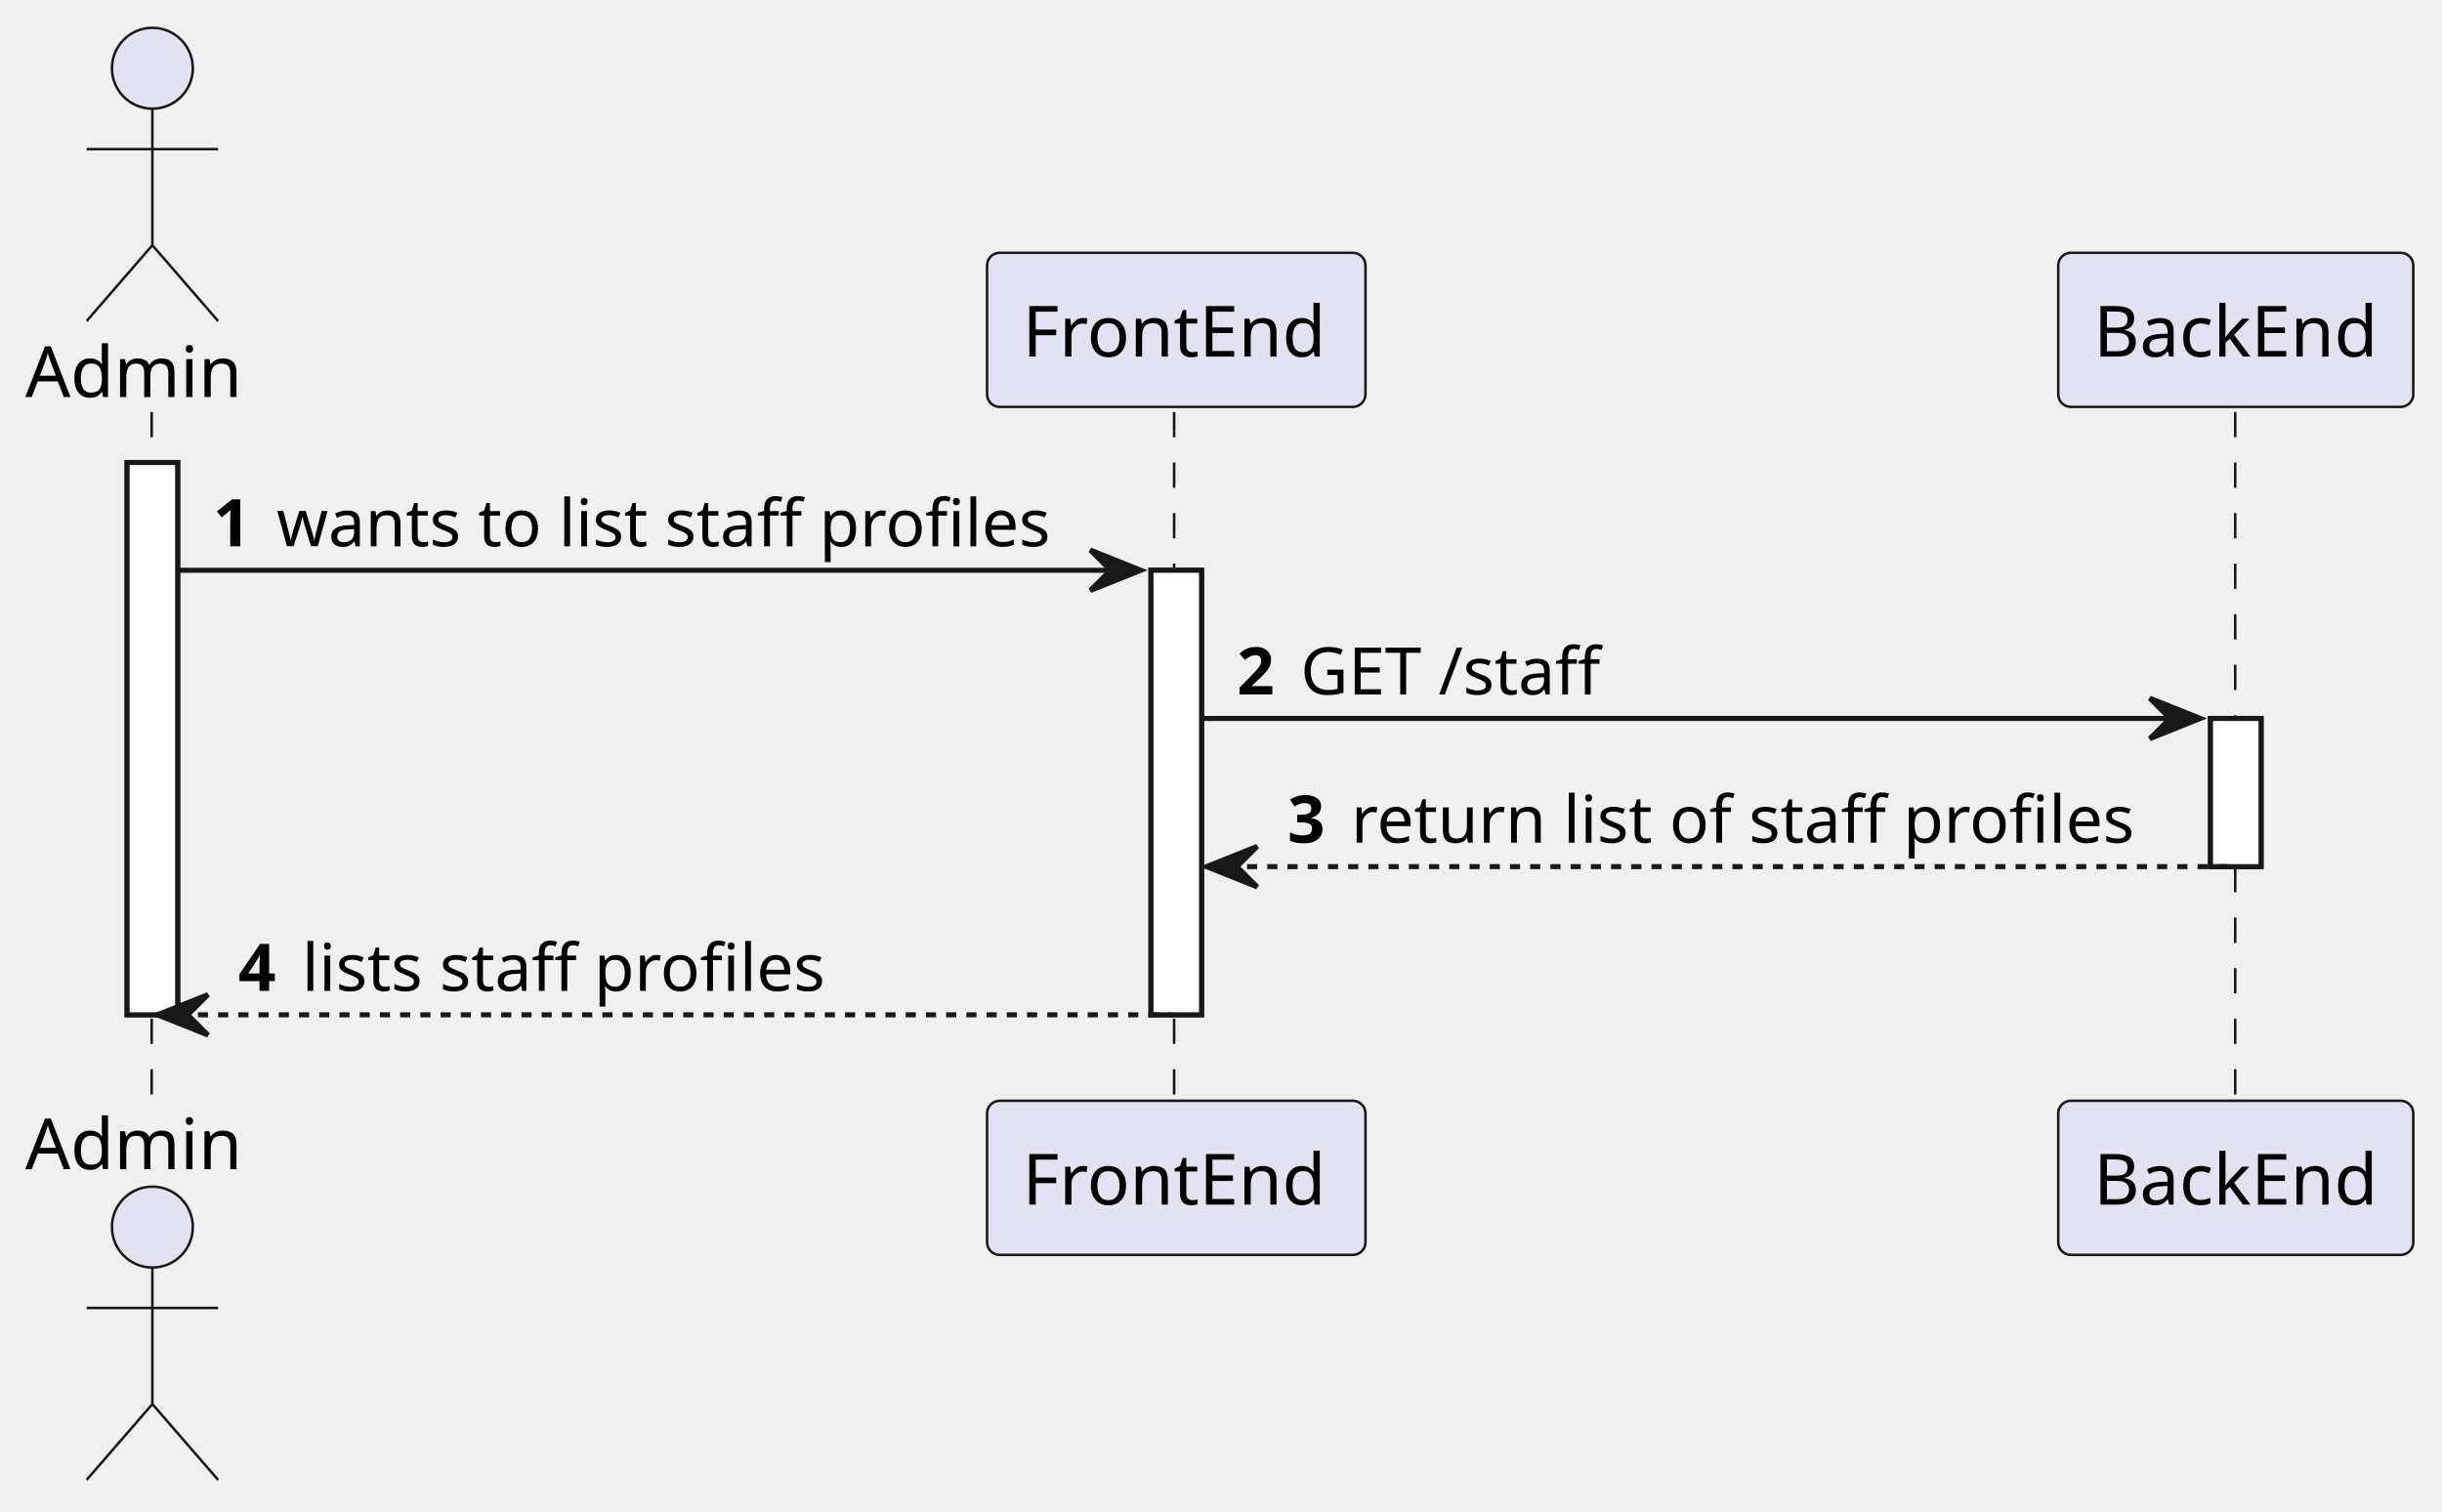
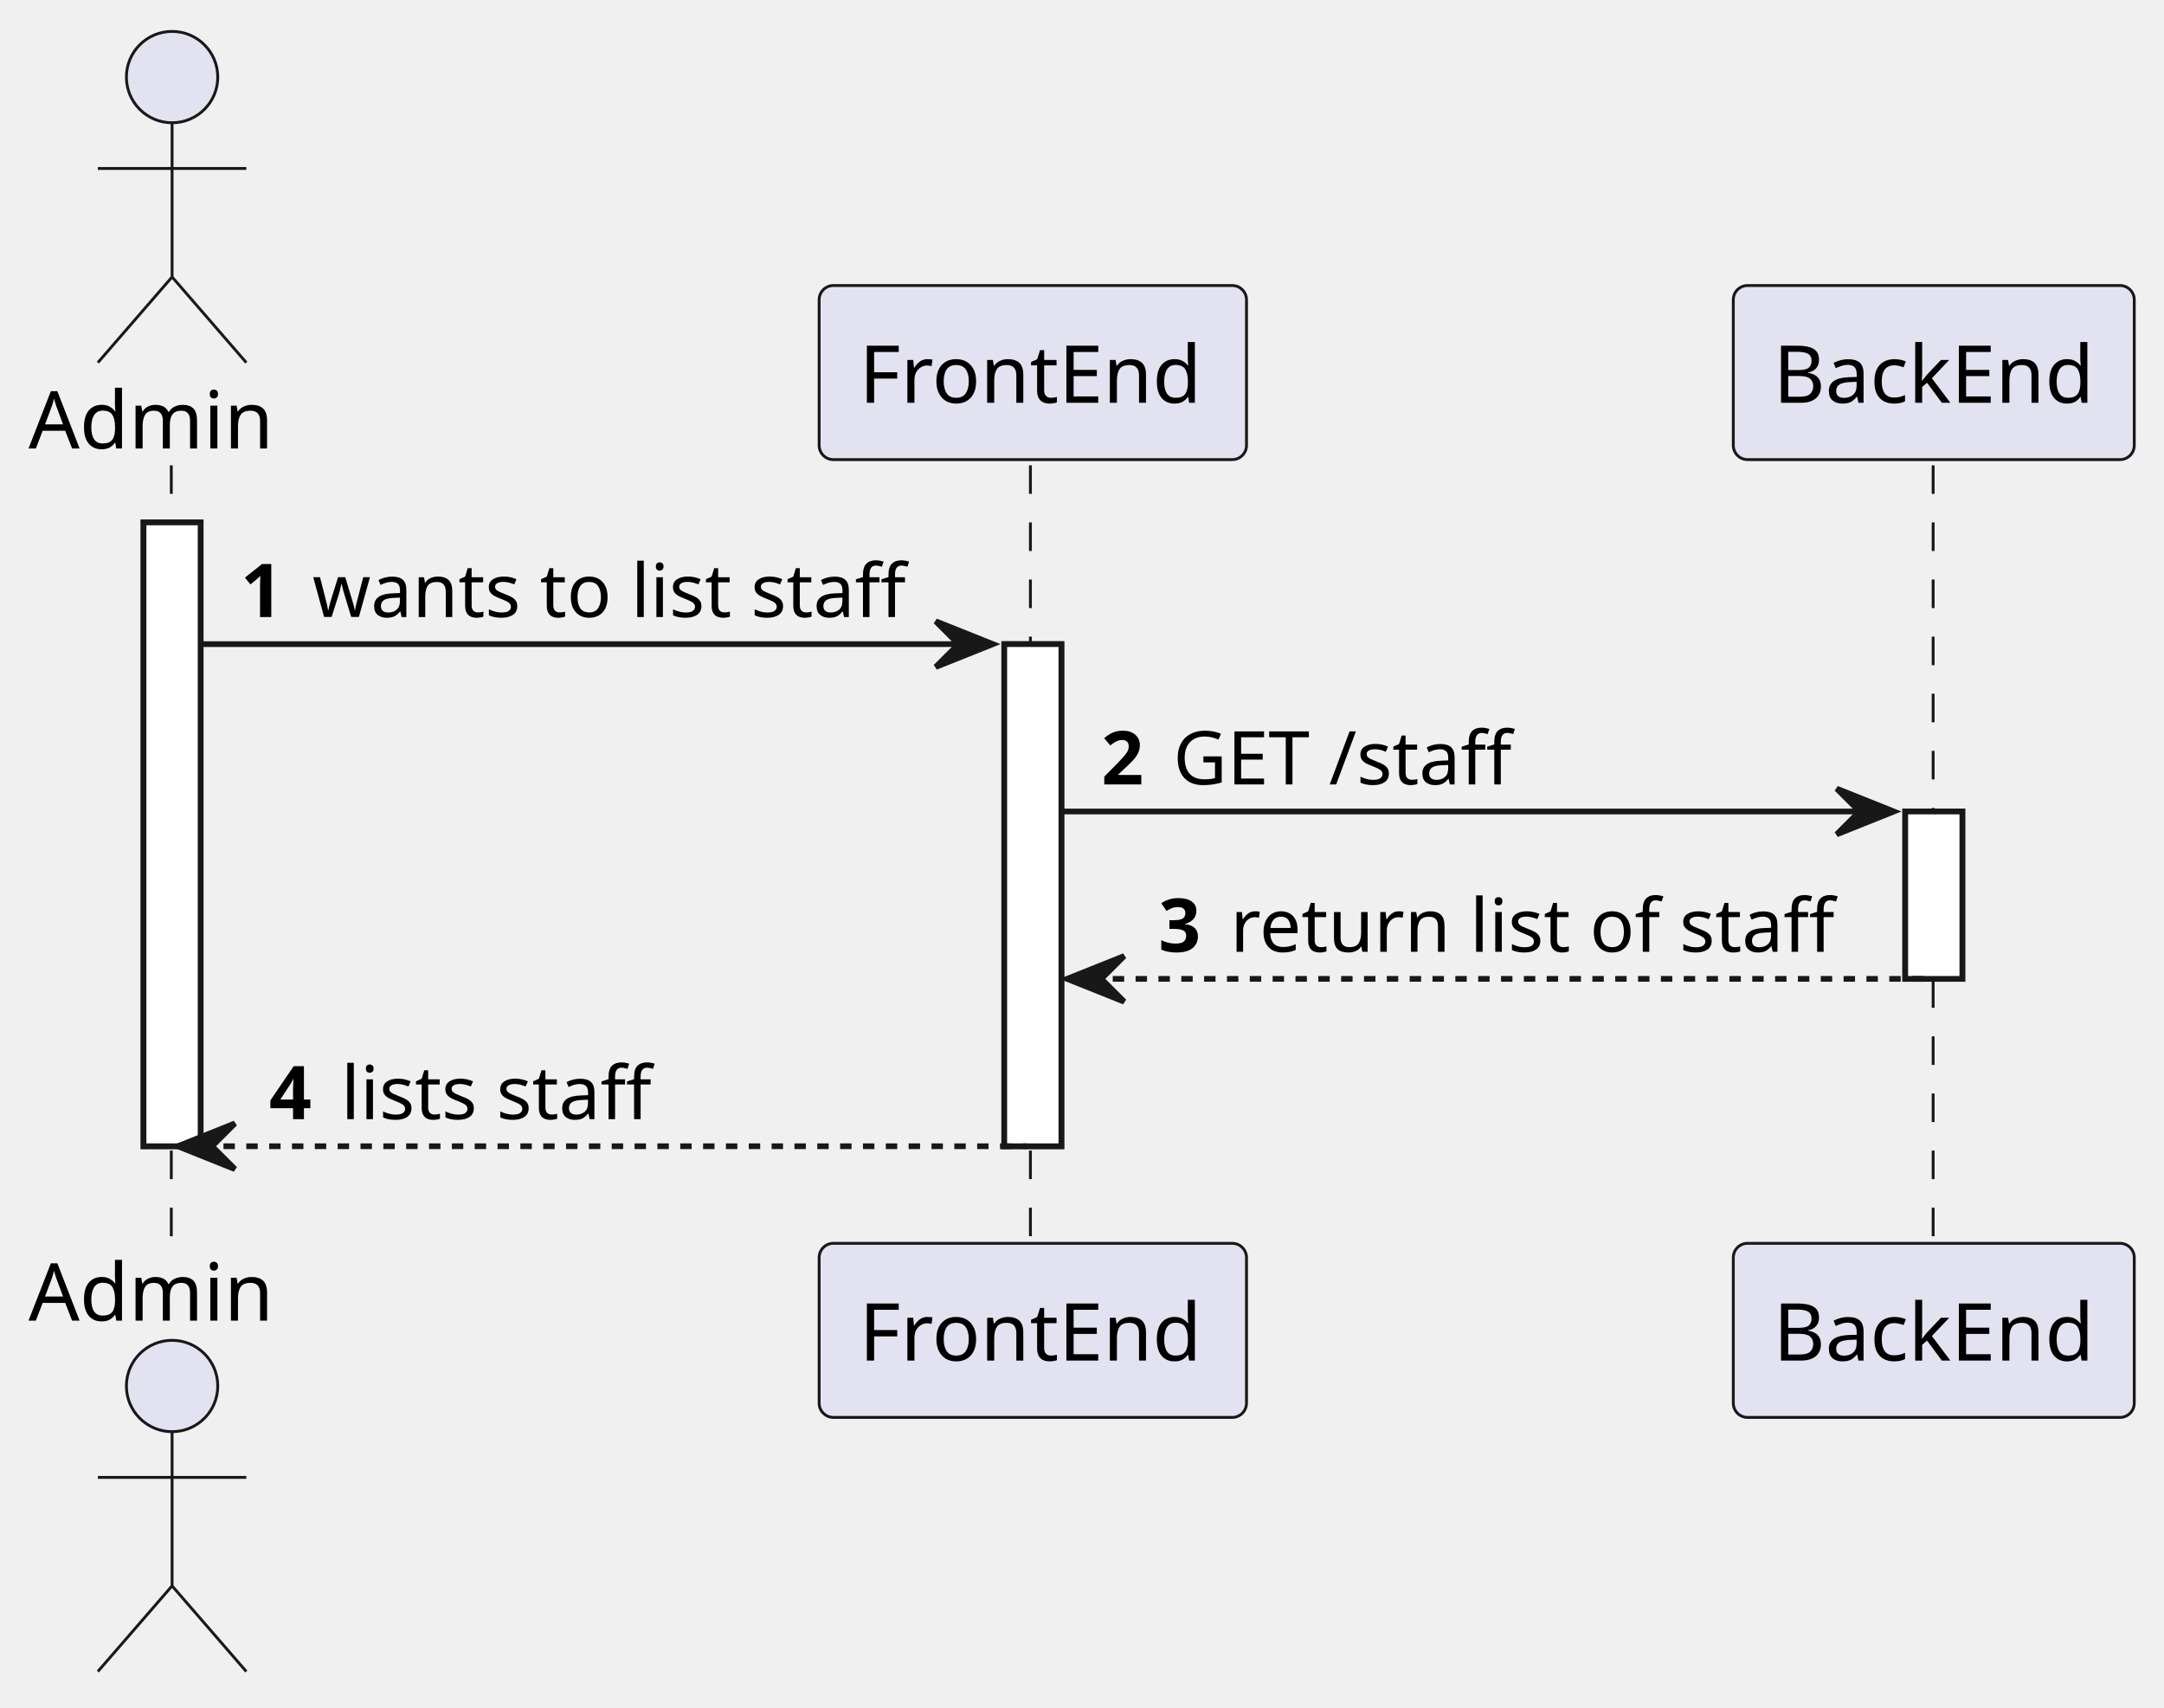
- <svg xmlns="http://www.w3.org/2000/svg" contentStyleType="text/css" height="299px" preserveAspectRatio="none" style="width:483px;height:299px;background:#FFFFFF;" version="1.1" viewBox="0 0 483 299" width="483px" zoomAndPan="magnify">
+ <svg xmlns="http://www.w3.org/2000/svg" contentStyleType="text/css" height="299px" preserveAspectRatio="none" style="width:379px;height:299px;background:#FFFFFF;" version="1.1" viewBox="0 0 379 299" width="379px" zoomAndPan="magnify">
  <defs />
  <g>
    <rect fill="#FFFFFF" height="109.242" style="stroke:#181818;stroke-width:1.0;" width="10" x="25.138" y="91.488" />
-     <rect fill="#FFFFFF" height="87.932" style="stroke:#181818;stroke-width:1.0;" width="10" x="227.652" y="112.799" />
-     <rect fill="#FFFFFF" height="29.311" style="stroke:#181818;stroke-width:1.0;" width="10" x="437.21" y="142.109" />
+     <rect fill="#FFFFFF" height="87.932" style="stroke:#181818;stroke-width:1.0;" width="10" x="175.887" y="112.799" />
+     <rect fill="#FFFFFF" height="29.311" style="stroke:#181818;stroke-width:1.0;" width="10" x="333.68" y="142.109" />
    <line style="stroke:#181818;stroke-width:0.5;stroke-dasharray:5.0,5.0;" x1="30" x2="30" y1="81.488" y2="218.731" />
-     <line style="stroke:#181818;stroke-width:0.5;stroke-dasharray:5.0,5.0;" x1="232.229" x2="232.229" y1="81.488" y2="218.731" />
-     <line style="stroke:#181818;stroke-width:0.5;stroke-dasharray:5.0,5.0;" x1="442.098" x2="442.098" y1="81.488" y2="218.731" />
+     <line style="stroke:#181818;stroke-width:0.5;stroke-dasharray:5.0,5.0;" x1="180.464" x2="180.464" y1="81.488" y2="218.731" />
+     <line style="stroke:#181818;stroke-width:0.5;stroke-dasharray:5.0,5.0;" x1="338.567" x2="338.567" y1="81.488" y2="218.731" />
    <text fill="#000000" font-family="sans-serif" font-size="14" lengthAdjust="spacing" textLength="44.276" x="5" y="78.535">Admin</text>
    <ellipse cx="30.138" cy="13.5" fill="#E2E2F0" rx="8" ry="8" style="stroke:#181818;stroke-width:0.5;" />
    <path d="M30.138,21.5 L30.138,48.5 M17.138,29.5 L43.138,29.5 M30.138,48.5 L17.138,63.5 M30.138,48.5 L43.138,63.5 " fill="none" style="stroke:#181818;stroke-width:0.5;" />
    <text fill="#000000" font-family="sans-serif" font-size="14" lengthAdjust="spacing" textLength="44.276" x="5" y="231.266">Admin</text>
    <ellipse cx="30.138" cy="242.719" fill="#E2E2F0" rx="8" ry="8" style="stroke:#181818;stroke-width:0.5;" />
    <path d="M30.138,250.719 L30.138,277.719 M17.138,258.719 L43.138,258.719 M30.138,277.719 L17.138,292.719 M30.138,277.719 L43.138,292.719 " fill="none" style="stroke:#181818;stroke-width:0.5;" />
-     <rect fill="#E2E2F0" height="30.488" rx="2.5" ry="2.5" style="stroke:#181818;stroke-width:0.5;" width="74.847" x="195.229" y="50" />
-     <text fill="#000000" font-family="sans-serif" font-size="14" lengthAdjust="spacing" textLength="60.847" x="202.229" y="70.535">FrontEnd</text>
-     <rect fill="#E2E2F0" height="30.488" rx="2.5" ry="2.5" style="stroke:#181818;stroke-width:0.5;" width="74.847" x="195.229" y="217.731" />
-     <text fill="#000000" font-family="sans-serif" font-size="14" lengthAdjust="spacing" textLength="60.847" x="202.229" y="238.266">FrontEnd</text>
-     <rect fill="#E2E2F0" height="30.488" rx="2.5" ry="2.5" style="stroke:#181818;stroke-width:0.5;" width="70.226" x="407.098" y="50" />
-     <text fill="#000000" font-family="sans-serif" font-size="14" lengthAdjust="spacing" textLength="56.226" x="414.098" y="70.535">BackEnd</text>
-     <rect fill="#E2E2F0" height="30.488" rx="2.5" ry="2.5" style="stroke:#181818;stroke-width:0.5;" width="70.226" x="407.098" y="217.731" />
-     <text fill="#000000" font-family="sans-serif" font-size="14" lengthAdjust="spacing" textLength="56.226" x="414.098" y="238.266">BackEnd</text>
+     <rect fill="#E2E2F0" height="30.488" rx="2.5" ry="2.5" style="stroke:#181818;stroke-width:0.5;" width="74.847" x="143.464" y="50" />
+     <text fill="#000000" font-family="sans-serif" font-size="14" lengthAdjust="spacing" textLength="60.847" x="150.464" y="70.535">FrontEnd</text>
+     <rect fill="#E2E2F0" height="30.488" rx="2.5" ry="2.5" style="stroke:#181818;stroke-width:0.5;" width="74.847" x="143.464" y="217.731" />
+     <text fill="#000000" font-family="sans-serif" font-size="14" lengthAdjust="spacing" textLength="60.847" x="150.464" y="238.266">FrontEnd</text>
+     <rect fill="#E2E2F0" height="30.488" rx="2.5" ry="2.5" style="stroke:#181818;stroke-width:0.5;" width="70.226" x="303.567" y="50" />
+     <text fill="#000000" font-family="sans-serif" font-size="14" lengthAdjust="spacing" textLength="56.226" x="310.567" y="70.535">BackEnd</text>
+     <rect fill="#E2E2F0" height="30.488" rx="2.5" ry="2.5" style="stroke:#181818;stroke-width:0.5;" width="70.226" x="303.567" y="217.731" />
+     <text fill="#000000" font-family="sans-serif" font-size="14" lengthAdjust="spacing" textLength="56.226" x="310.567" y="238.266">BackEnd</text>
    <rect fill="#FFFFFF" height="109.242" style="stroke:#181818;stroke-width:1.0;" width="10" x="25.138" y="91.488" />
-     <rect fill="#FFFFFF" height="87.932" style="stroke:#181818;stroke-width:1.0;" width="10" x="227.652" y="112.799" />
-     <rect fill="#FFFFFF" height="29.311" style="stroke:#181818;stroke-width:1.0;" width="10" x="437.21" y="142.109" />
-     <polygon fill="#181818" points="215.652,108.799,225.652,112.799,215.652,116.799,219.652,112.799" style="stroke:#181818;stroke-width:1.0;" />
-     <line style="stroke:#181818;stroke-width:1.0;" x1="35.138" x2="221.652" y1="112.799" y2="112.799" />
+     <rect fill="#FFFFFF" height="87.932" style="stroke:#181818;stroke-width:1.0;" width="10" x="175.887" y="112.799" />
+     <rect fill="#FFFFFF" height="29.311" style="stroke:#181818;stroke-width:1.0;" width="10" x="333.68" y="142.109" />
+     <polygon fill="#181818" points="163.887,108.799,173.887,112.799,163.887,116.799,167.887,112.799" style="stroke:#181818;stroke-width:1.0;" />
+     <line style="stroke:#181818;stroke-width:1.0;" x1="35.138" x2="169.887" y1="112.799" y2="112.799" />
    <text fill="#000000" font-family="sans-serif" font-size="13" font-weight="bold" lengthAdjust="spacing" textLength="8.576" x="42.138" y="108.057">1</text>
-     <text fill="#000000" font-family="sans-serif" font-size="13" lengthAdjust="spacing" textLength="160.939" x="54.714" y="108.057">wants to list staff profiles</text>
-     <polygon fill="#181818" points="425.21,138.109,435.21,142.109,425.21,146.109,429.21,142.109" style="stroke:#181818;stroke-width:1.0;" />
-     <line style="stroke:#181818;stroke-width:1.0;" x1="237.652" x2="431.21" y1="142.109" y2="142.109" />
-     <text fill="#000000" font-family="sans-serif" font-size="13" font-weight="bold" lengthAdjust="spacing" textLength="8.576" x="244.652" y="137.367">2</text>
-     <text fill="#000000" font-family="sans-serif" font-size="13" lengthAdjust="spacing" textLength="63.819" x="257.228" y="137.367">GET /staff</text>
-     <polygon fill="#181818" points="248.652,167.42,238.652,171.42,248.652,175.42,244.652,171.42" style="stroke:#181818;stroke-width:1.0;" />
-     <line style="stroke:#181818;stroke-width:1.0;stroke-dasharray:2.0,2.0;" x1="242.652" x2="441.21" y1="171.42" y2="171.42" />
-     <text fill="#000000" font-family="sans-serif" font-size="13" font-weight="bold" lengthAdjust="spacing" textLength="8.576" x="254.652" y="166.678">3</text>
-     <text fill="#000000" font-family="sans-serif" font-size="13" lengthAdjust="spacing" textLength="162.982" x="267.228" y="166.678">return list of staff profiles</text>
+     <text fill="#000000" font-family="sans-serif" font-size="13" lengthAdjust="spacing" textLength="109.173" x="54.714" y="108.057">wants to list staff</text>
+     <polygon fill="#181818" points="321.68,138.109,331.68,142.109,321.68,146.109,325.68,142.109" style="stroke:#181818;stroke-width:1.0;" />
+     <line style="stroke:#181818;stroke-width:1.0;" x1="185.887" x2="327.68" y1="142.109" y2="142.109" />
+     <text fill="#000000" font-family="sans-serif" font-size="13" font-weight="bold" lengthAdjust="spacing" textLength="8.576" x="192.887" y="137.367">2</text>
+     <text fill="#000000" font-family="sans-serif" font-size="13" lengthAdjust="spacing" textLength="63.819" x="205.463" y="137.367">GET /staff</text>
+     <polygon fill="#181818" points="196.887,167.42,186.887,171.42,196.887,175.42,192.887,171.42" style="stroke:#181818;stroke-width:1.0;" />
+     <line style="stroke:#181818;stroke-width:1.0;stroke-dasharray:2.0,2.0;" x1="190.887" x2="337.68" y1="171.42" y2="171.42" />
+     <text fill="#000000" font-family="sans-serif" font-size="13" font-weight="bold" lengthAdjust="spacing" textLength="8.576" x="202.887" y="166.678">3</text>
+     <text fill="#000000" font-family="sans-serif" font-size="13" lengthAdjust="spacing" textLength="111.217" x="215.463" y="166.678">return list of staff</text>
    <polygon fill="#181818" points="41.138,196.731,31.138,200.731,41.138,204.731,37.138,200.731" style="stroke:#181818;stroke-width:1.0;" />
-     <line style="stroke:#181818;stroke-width:1.0;stroke-dasharray:2.0,2.0;" x1="35.138" x2="231.652" y1="200.731" y2="200.731" />
+     <line style="stroke:#181818;stroke-width:1.0;stroke-dasharray:2.0,2.0;" x1="35.138" x2="179.887" y1="200.731" y2="200.731" />
    <text fill="#000000" font-family="sans-serif" font-size="13" font-weight="bold" lengthAdjust="spacing" textLength="8.576" x="47.138" y="195.988">4</text>
-     <text fill="#000000" font-family="sans-serif" font-size="13" lengthAdjust="spacing" textLength="109.738" x="59.714" y="195.988">lists staff profiles</text>
+     <text fill="#000000" font-family="sans-serif" font-size="13" lengthAdjust="spacing" textLength="57.973" x="59.714" y="195.988">lists staff</text>
  </g>
</svg>
